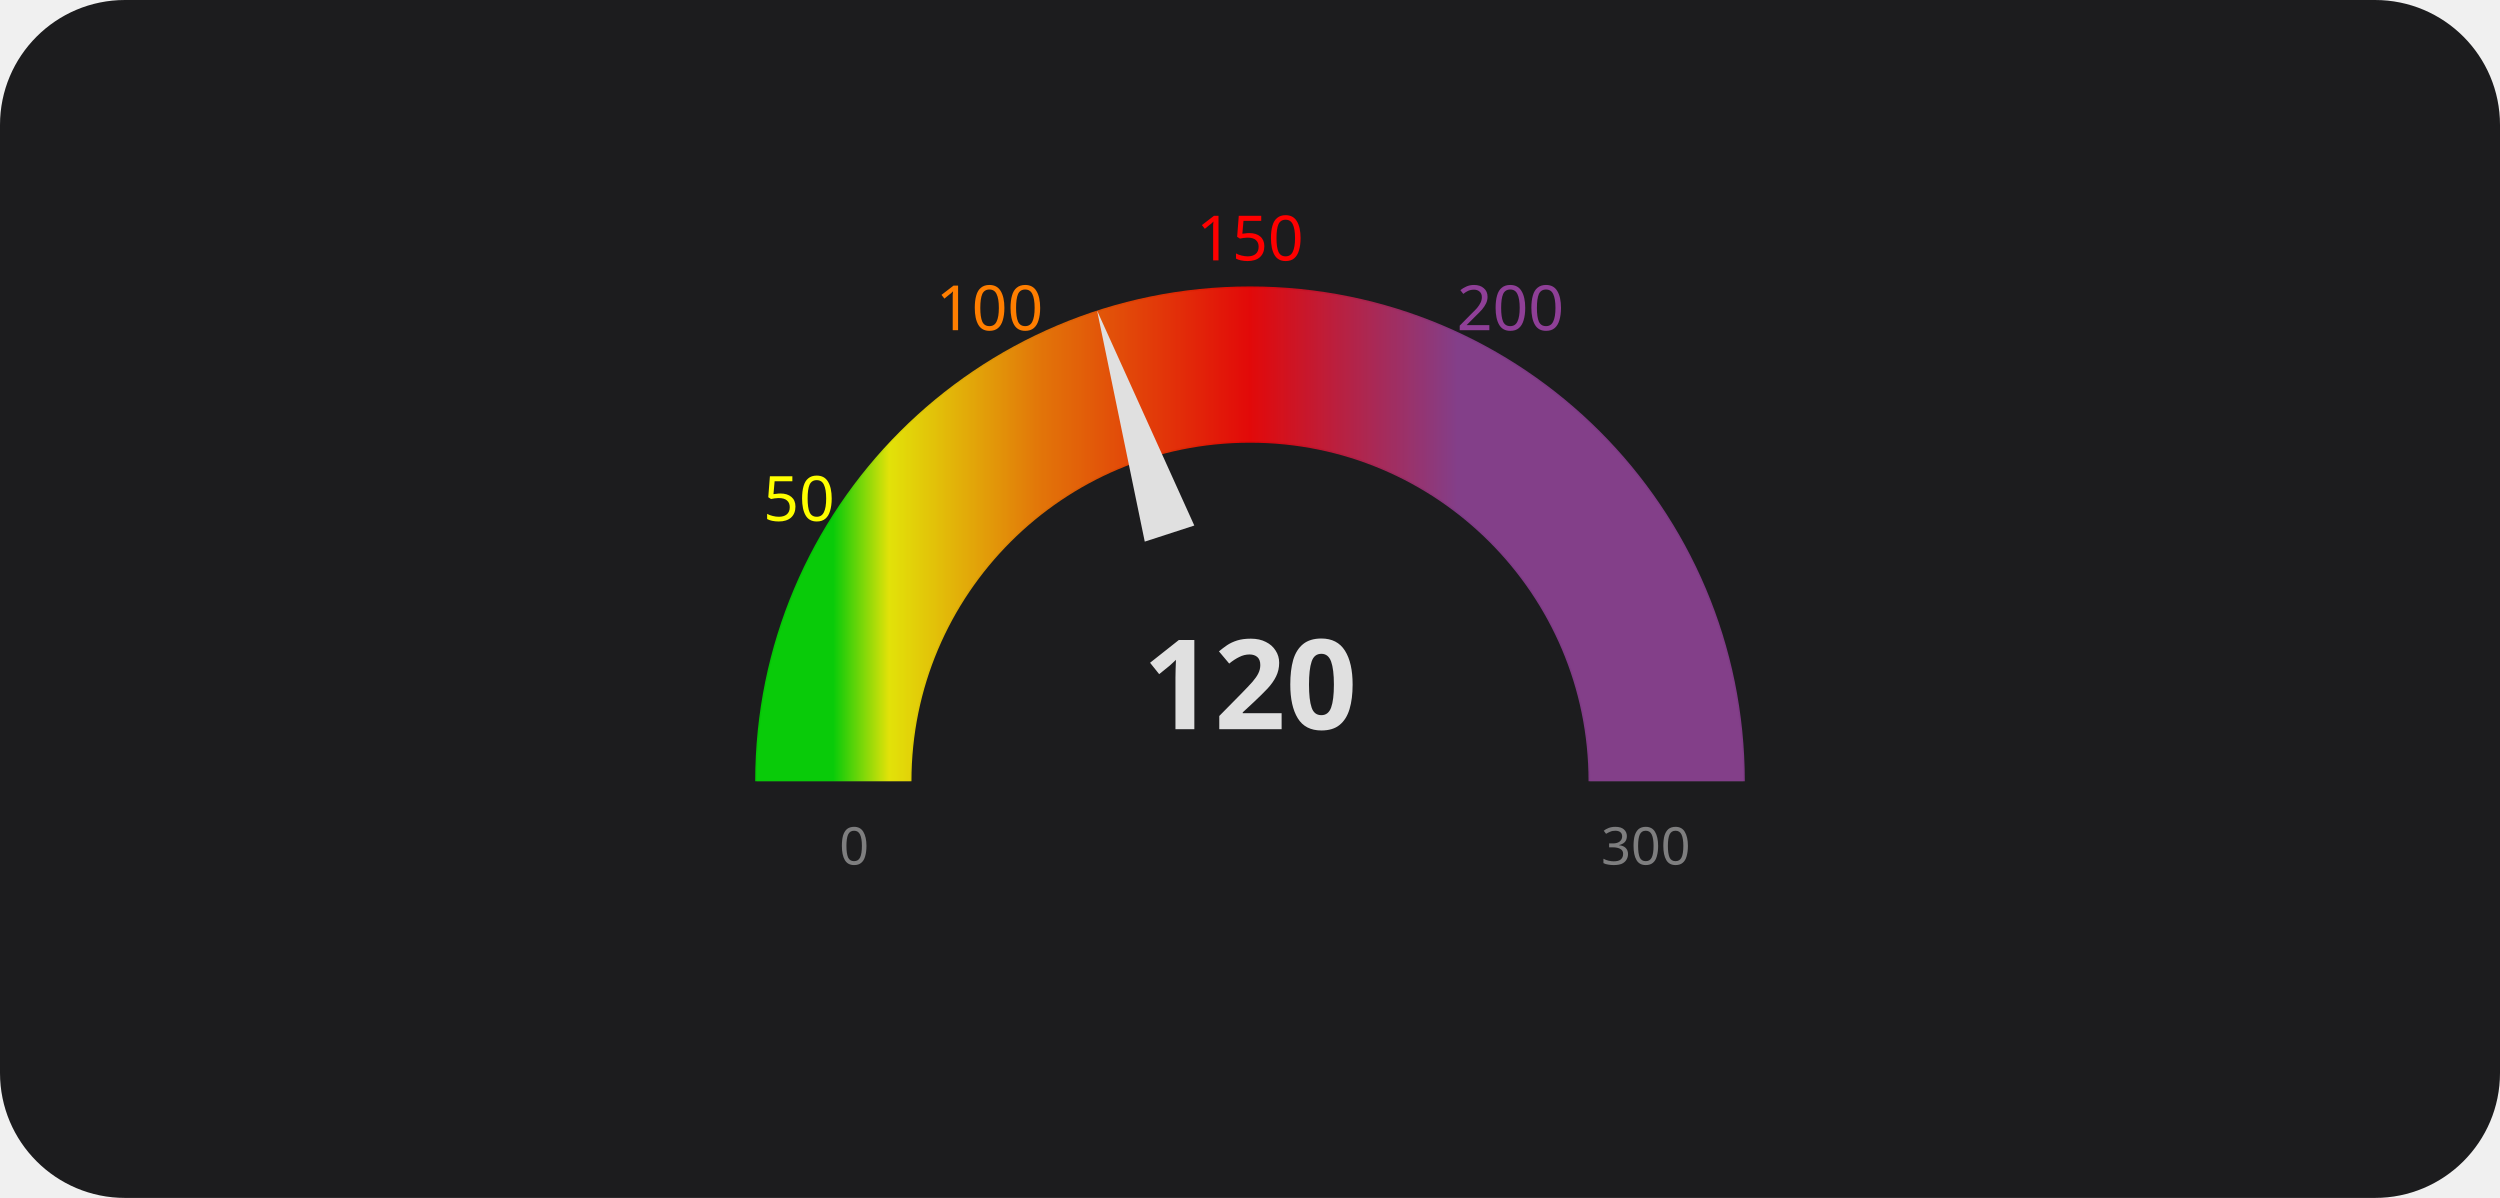
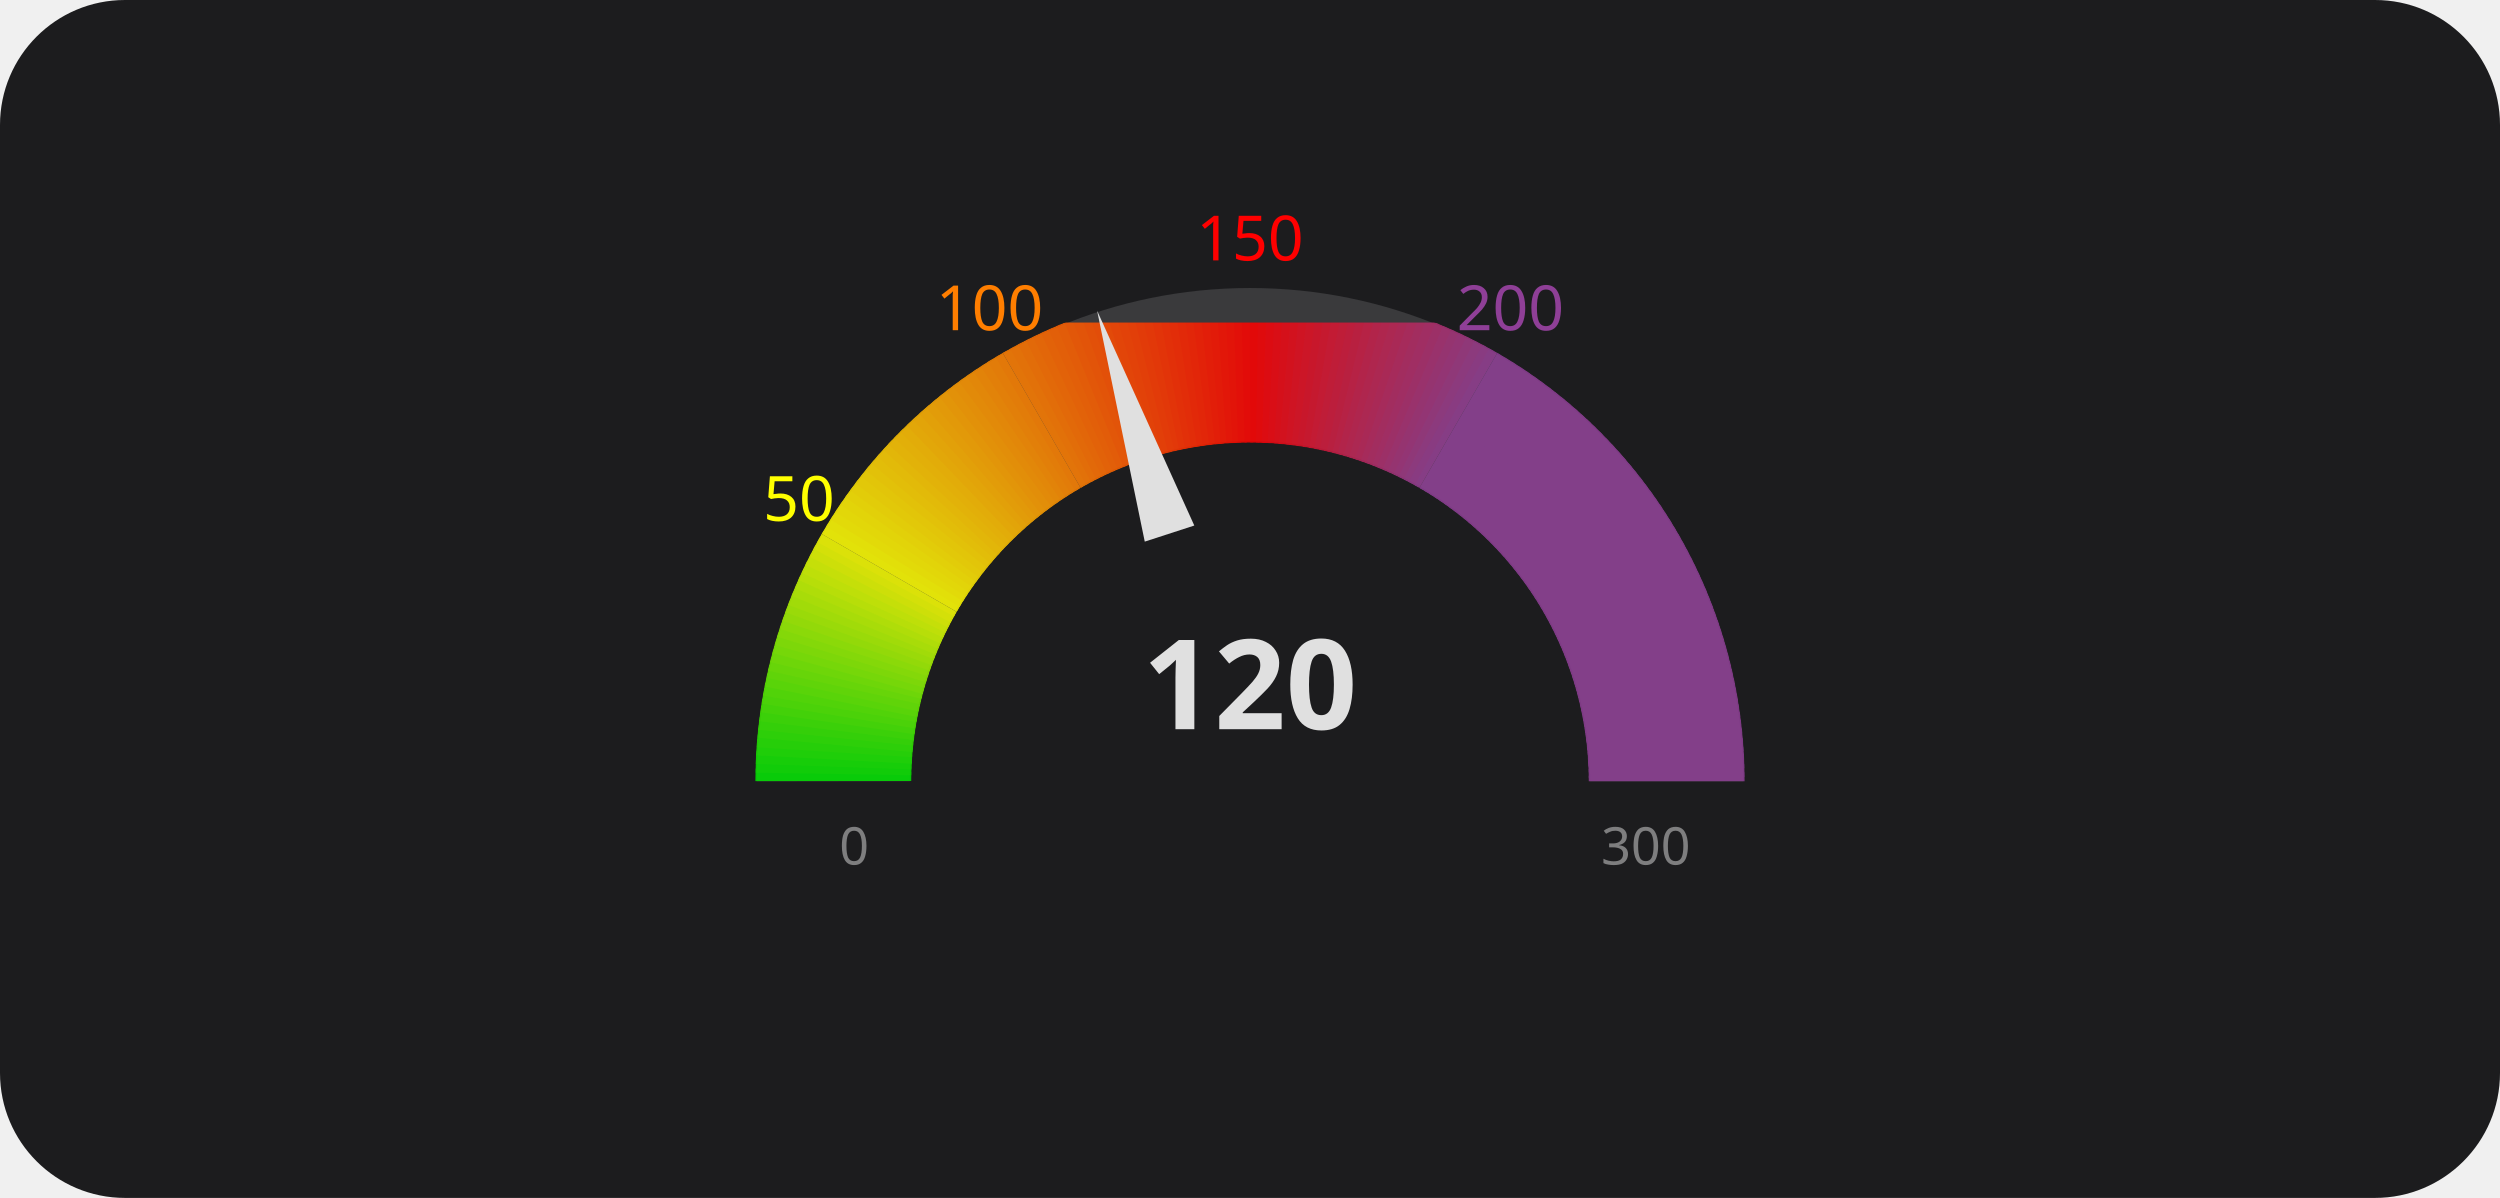
<svg xmlns="http://www.w3.org/2000/svg" width="240" height="115" viewBox="0 0 240 115">
  <rect width="240" height="115" rx="12" fill="#1c1c1e" />
  <g transform="translate(120, 75)">
    <defs>
-       <linearGradient id="aqi-grad" gradientUnits="userSpaceOnUse" x1="-40" y1="0" x2="40" y2="0">
-         <stop offset="0%" stop-color="#00e400" />
-         <stop offset="6.7%" stop-color="#ffff00" />
-         <stop offset="25%" stop-color="#ff7e00" />
-         <stop offset="50%" stop-color="#ff0000" />
-         <stop offset="75%" stop-color="#8f3f97" />
-       </linearGradient>
+       <g id="aqi-slices">
+         <path d="M -40 0 A 40 40 0 0 1 -39.99 -1.05" fill="none" stroke="rgb(0,228,0)" stroke-width="15" stroke-linecap="butt" />
+         <path d="M -39.99 -0.7 A 40 40 0 0 1 -39.96 -1.74" fill="none" stroke="rgb(9,229,0)" stroke-width="15" stroke-linecap="butt" />
+         <path d="M -39.98 -1.4 A 40 40 0 0 1 -39.93 -2.44" fill="none" stroke="rgb(17,230,0)" stroke-width="15" stroke-linecap="butt" />
+         <path d="M -39.95 -2.09 A 40 40 0 0 1 -39.88 -3.14" fill="none" stroke="rgb(26,231,0)" stroke-width="15" stroke-linecap="butt" />
+         <path d="M -39.9 -2.79 A 40 40 0 0 1 -39.82 -3.83" fill="none" stroke="rgb(34,232,0)" stroke-width="15" stroke-linecap="butt" />
+         <path d="M -39.85 -3.49 A 40 40 0 0 1 -39.74 -4.53" fill="none" stroke="rgb(42,233,0)" stroke-width="15" stroke-linecap="butt" />
+         <path d="M -39.78 -4.18 A 40 40 0 0 1 -39.66 -5.22" fill="none" stroke="rgb(51,233,0)" stroke-width="15" stroke-linecap="butt" />
+         <path d="M -39.7 -4.87 A 40 40 0 0 1 -39.56 -5.91" fill="none" stroke="rgb(59,234,0)" stroke-width="15" stroke-linecap="butt" />
+         <path d="M -39.61 -5.57 A 40 40 0 0 1 -39.45 -6.6" fill="none" stroke="rgb(68,235,0)" stroke-width="15" stroke-linecap="butt" />
+         <path d="M -39.51 -6.26 A 40 40 0 0 1 -39.33 -7.29" fill="none" stroke="rgb(77,236,0)" stroke-width="15" stroke-linecap="butt" />
+         <path d="M -39.39 -6.95 A 40 40 0 0 1 -39.2 -7.97" fill="none" stroke="rgb(85,237,0)" stroke-width="15" stroke-linecap="butt" />
+         <path d="M -39.27 -7.63 A 40 40 0 0 1 -39.05 -8.66" fill="none" stroke="rgb(94,238,0)" stroke-width="15" stroke-linecap="butt" />
+         <path d="M -39.13 -8.32 A 40 40 0 0 1 -38.89 -9.34" fill="none" stroke="rgb(102,239,0)" stroke-width="15" stroke-linecap="butt" />
+         <path d="M -38.97 -9 A 40 40 0 0 1 -38.73 -10.02" fill="none" stroke="rgb(110,240,0)" stroke-width="15" stroke-linecap="butt" />
+         <path d="M -38.81 -9.68 A 40 40 0 0 1 -38.55 -10.69" fill="none" stroke="rgb(119,241,0)" stroke-width="15" stroke-linecap="butt" />
+         <path d="M -38.64 -10.35 A 40 40 0 0 1 -38.35 -11.36" fill="none" stroke="rgb(128,242,0)" stroke-width="15" stroke-linecap="butt" />
+         <path d="M -38.45 -11.03 A 40 40 0 0 1 -38.15 -12.03" fill="none" stroke="rgb(136,242,0)" stroke-width="15" stroke-linecap="butt" />
+         <path d="M -38.25 -11.69 A 40 40 0 0 1 -37.93 -12.69" fill="none" stroke="rgb(145,243,0)" stroke-width="15" stroke-linecap="butt" />
+         <path d="M -38.04 -12.36 A 40 40 0 0 1 -37.71 -13.35" fill="none" stroke="rgb(153,244,0)" stroke-width="15" stroke-linecap="butt" />
+         <path d="M -37.82 -13.02 A 40 40 0 0 1 -37.47 -14.01" fill="none" stroke="rgb(162,245,0)" stroke-width="15" stroke-linecap="butt" />
+         <path d="M -37.59 -13.68 A 40 40 0 0 1 -37.22 -14.66" fill="none" stroke="rgb(170,246,0)" stroke-width="15" stroke-linecap="butt" />
+         <path d="M -37.34 -14.33 A 40 40 0 0 1 -36.96 -15.31" fill="none" stroke="rgb(179,247,0)" stroke-width="15" stroke-linecap="butt" />
+         <path d="M -37.09 -14.98 A 40 40 0 0 1 -36.68 -15.95" fill="none" stroke="rgb(187,248,0)" stroke-width="15" stroke-linecap="butt" />
+         <path d="M -36.82 -15.63 A 40 40 0 0 1 -36.4 -16.59" fill="none" stroke="rgb(195,249,0)" stroke-width="15" stroke-linecap="butt" />
+         <path d="M -36.54 -16.27 A 40 40 0 0 1 -36.1 -17.22" fill="none" stroke="rgb(204,250,0)" stroke-width="15" stroke-linecap="butt" />
+         <path d="M -36.25 -16.9 A 40 40 0 0 1 -35.8 -17.85" fill="none" stroke="rgb(213,251,0)" stroke-width="15" stroke-linecap="butt" />
+         <path d="M -35.95 -17.53 A 40 40 0 0 1 -35.48 -18.47" fill="none" stroke="rgb(221,251,0)" stroke-width="15" stroke-linecap="butt" />
+         <path d="M -35.64 -18.16 A 40 40 0 0 1 -35.15 -19.09" fill="none" stroke="rgb(230,252,0)" stroke-width="15" stroke-linecap="butt" />
+         <path d="M -35.32 -18.78 A 40 40 0 0 1 -34.81 -19.7" fill="none" stroke="rgb(238,253,0)" stroke-width="15" stroke-linecap="butt" />
+         <path d="M -34.98 -19.39 A 40 40 0 0 1 -34.47 -20.3" fill="none" stroke="rgb(247,254,0)" stroke-width="15" stroke-linecap="butt" />
+         <path d="M -34.64 -20 A 40 40 0 0 1 -34.11 -20.9" fill="none" stroke="rgb(255,255,0)" stroke-width="15" stroke-linecap="butt" />
+         <path d="M -34.29 -20.6 A 40 40 0 0 1 -33.74 -21.49" fill="none" stroke="rgb(255,251,0)" stroke-width="15" stroke-linecap="butt" />
+         <path d="M -33.92 -21.2 A 40 40 0 0 1 -33.36 -22.08" fill="none" stroke="rgb(255,246,0)" stroke-width="15" stroke-linecap="butt" />
+         <path d="M -33.55 -21.79 A 40 40 0 0 1 -32.97 -22.66" fill="none" stroke="rgb(255,242,0)" stroke-width="15" stroke-linecap="butt" />
+         <path d="M -33.16 -22.37 A 40 40 0 0 1 -32.56 -23.23" fill="none" stroke="rgb(255,238,0)" stroke-width="15" stroke-linecap="butt" />
+         <path d="M -32.77 -22.94 A 40 40 0 0 1 -32.15 -23.79" fill="none" stroke="rgb(255,234,0)" stroke-width="15" stroke-linecap="butt" />
+         <path d="M -32.36 -23.51 A 40 40 0 0 1 -31.73 -24.35" fill="none" stroke="rgb(255,229,0)" stroke-width="15" stroke-linecap="butt" />
+         <path d="M -31.95 -24.07 A 40 40 0 0 1 -31.3 -24.9" fill="none" stroke="rgb(255,225,0)" stroke-width="15" stroke-linecap="butt" />
+         <path d="M -31.52 -24.63 A 40 40 0 0 1 -30.86 -25.44" fill="none" stroke="rgb(255,221,0)" stroke-width="15" stroke-linecap="butt" />
+         <path d="M -31.09 -25.17 A 40 40 0 0 1 -30.42 -25.98" fill="none" stroke="rgb(255,216,0)" stroke-width="15" stroke-linecap="butt" />
+         <path d="M -30.64 -25.71 A 40 40 0 0 1 -29.96 -26.5" fill="none" stroke="rgb(255,212,0)" stroke-width="15" stroke-linecap="butt" />
+         <path d="M -30.19 -26.24 A 40 40 0 0 1 -29.49 -27.02" fill="none" stroke="rgb(255,208,0)" stroke-width="15" stroke-linecap="butt" />
+         <path d="M -29.73 -26.77 A 40 40 0 0 1 -29.01 -27.53" fill="none" stroke="rgb(255,203,0)" stroke-width="15" stroke-linecap="butt" />
+         <path d="M -29.25 -27.28 A 40 40 0 0 1 -28.53 -28.04" fill="none" stroke="rgb(255,199,0)" stroke-width="15" stroke-linecap="butt" />
+         <path d="M -28.77 -27.79 A 40 40 0 0 1 -28.04 -28.53" fill="none" stroke="rgb(255,195,0)" stroke-width="15" stroke-linecap="butt" />
+         <path d="M -28.28 -28.28 A 40 40 0 0 1 -27.53 -29.01" fill="none" stroke="rgb(255,191,0)" stroke-width="15" stroke-linecap="butt" />
+         <path d="M -27.79 -28.77 A 40 40 0 0 1 -27.02 -29.49" fill="none" stroke="rgb(255,186,0)" stroke-width="15" stroke-linecap="butt" />
+         <path d="M -27.28 -29.25 A 40 40 0 0 1 -26.5 -29.96" fill="none" stroke="rgb(255,182,0)" stroke-width="15" stroke-linecap="butt" />
+         <path d="M -26.77 -29.73 A 40 40 0 0 1 -25.98 -30.42" fill="none" stroke="rgb(255,178,0)" stroke-width="15" stroke-linecap="butt" />
+         <path d="M -26.24 -30.19 A 40 40 0 0 1 -25.44 -30.86" fill="none" stroke="rgb(255,173,0)" stroke-width="15" stroke-linecap="butt" />
+         <path d="M -25.71 -30.64 A 40 40 0 0 1 -24.9 -31.3" fill="none" stroke="rgb(255,169,0)" stroke-width="15" stroke-linecap="butt" />
+         <path d="M -25.17 -31.09 A 40 40 0 0 1 -24.35 -31.73" fill="none" stroke="rgb(255,165,0)" stroke-width="15" stroke-linecap="butt" />
+         <path d="M -24.63 -31.52 A 40 40 0 0 1 -23.79 -32.15" fill="none" stroke="rgb(255,160,0)" stroke-width="15" stroke-linecap="butt" />
+         <path d="M -24.07 -31.95 A 40 40 0 0 1 -23.23 -32.56" fill="none" stroke="rgb(255,156,0)" stroke-width="15" stroke-linecap="butt" />
+         <path d="M -23.51 -32.36 A 40 40 0 0 1 -22.66 -32.97" fill="none" stroke="rgb(255,152,0)" stroke-width="15" stroke-linecap="butt" />
+         <path d="M -22.94 -32.77 A 40 40 0 0 1 -22.08 -33.36" fill="none" stroke="rgb(255,148,0)" stroke-width="15" stroke-linecap="butt" />
+         <path d="M -22.37 -33.16 A 40 40 0 0 1 -21.49 -33.74" fill="none" stroke="rgb(255,143,0)" stroke-width="15" stroke-linecap="butt" />
+         <path d="M -21.79 -33.55 A 40 40 0 0 1 -20.9 -34.11" fill="none" stroke="rgb(255,139,0)" stroke-width="15" stroke-linecap="butt" />
+         <path d="M -21.2 -33.92 A 40 40 0 0 1 -20.3 -34.47" fill="none" stroke="rgb(255,135,0)" stroke-width="15" stroke-linecap="butt" />
+         <path d="M -20.6 -34.29 A 40 40 0 0 1 -19.7 -34.81" fill="none" stroke="rgb(255,130,0)" stroke-width="15" stroke-linecap="butt" />
+         <path d="M -20 -34.64 A 40 40 0 0 1 -19.09 -35.15" fill="none" stroke="rgb(255,126,0)" stroke-width="15" stroke-linecap="butt" />
+         <path d="M -19.39 -34.98 A 40 40 0 0 1 -18.47 -35.48" fill="none" stroke="rgb(255,122,0)" stroke-width="15" stroke-linecap="butt" />
+         <path d="M -18.78 -35.32 A 40 40 0 0 1 -17.85 -35.8" fill="none" stroke="rgb(255,118,0)" stroke-width="15" stroke-linecap="butt" />
+         <path d="M -18.16 -35.64 A 40 40 0 0 1 -17.22 -36.1" fill="none" stroke="rgb(255,113,0)" stroke-width="15" stroke-linecap="butt" />
+         <path d="M -17.53 -35.95 A 40 40 0 0 1 -16.59 -36.4" fill="none" stroke="rgb(255,109,0)" stroke-width="15" stroke-linecap="butt" />
+         <path d="M -16.9 -36.25 A 40 40 0 0 1 -15.95 -36.68" fill="none" stroke="rgb(255,105,0)" stroke-width="15" stroke-linecap="butt" />
+         <path d="M -16.27 -36.54 A 40 40 0 0 1 -15.31 -36.96" fill="none" stroke="rgb(255,101,0)" stroke-width="15" stroke-linecap="butt" />
+         <path d="M -15.63 -36.82 A 40 40 0 0 1 -14.66 -37.22" fill="none" stroke="rgb(255,97,0)" stroke-width="15" stroke-linecap="butt" />
+         <path d="M -14.98 -37.09 A 40 40 0 0 1 -14.01 -37.47" fill="none" stroke="rgb(255,92,0)" stroke-width="15" stroke-linecap="butt" />
+         <path d="M -14.33 -37.34 A 40 40 0 0 1 -13.35 -37.71" fill="none" stroke="rgb(255,88,0)" stroke-width="15" stroke-linecap="butt" />
+         <path d="M -13.68 -37.59 A 40 40 0 0 1 -12.69 -37.93" fill="none" stroke="rgb(255,84,0)" stroke-width="15" stroke-linecap="butt" />
+         <path d="M -13.02 -37.82 A 40 40 0 0 1 -12.03 -38.15" fill="none" stroke="rgb(255,80,0)" stroke-width="15" stroke-linecap="butt" />
+         <path d="M -12.36 -38.04 A 40 40 0 0 1 -11.36 -38.35" fill="none" stroke="rgb(255,76,0)" stroke-width="15" stroke-linecap="butt" />
+         <path d="M -11.69 -38.25 A 40 40 0 0 1 -10.69 -38.55" fill="none" stroke="rgb(255,71,0)" stroke-width="15" stroke-linecap="butt" />
+         <path d="M -11.03 -38.45 A 40 40 0 0 1 -10.02 -38.73" fill="none" stroke="rgb(255,67,0)" stroke-width="15" stroke-linecap="butt" />
+         <path d="M -10.35 -38.64 A 40 40 0 0 1 -9.34 -38.89" fill="none" stroke="rgb(255,63,0)" stroke-width="15" stroke-linecap="butt" />
+         <path d="M -9.68 -38.81 A 40 40 0 0 1 -8.66 -39.05" fill="none" stroke="rgb(255,59,0)" stroke-width="15" stroke-linecap="butt" />
+         <path d="M -9 -38.97 A 40 40 0 0 1 -7.97 -39.2" fill="none" stroke="rgb(255,55,0)" stroke-width="15" stroke-linecap="butt" />
+         <path d="M -8.32 -39.13 A 40 40 0 0 1 -7.29 -39.33" fill="none" stroke="rgb(255,50,0)" stroke-width="15" stroke-linecap="butt" />
+         <path d="M -7.63 -39.27 A 40 40 0 0 1 -6.6 -39.45" fill="none" stroke="rgb(255,46,0)" stroke-width="15" stroke-linecap="butt" />
+         <path d="M -6.95 -39.39 A 40 40 0 0 1 -5.91 -39.56" fill="none" stroke="rgb(255,42,0)" stroke-width="15" stroke-linecap="butt" />
+         <path d="M -6.26 -39.51 A 40 40 0 0 1 -5.22 -39.66" fill="none" stroke="rgb(255,38,0)" stroke-width="15" stroke-linecap="butt" />
+         <path d="M -5.57 -39.61 A 40 40 0 0 1 -4.53 -39.74" fill="none" stroke="rgb(255,34,0)" stroke-width="15" stroke-linecap="butt" />
+         <path d="M -4.87 -39.7 A 40 40 0 0 1 -3.83 -39.82" fill="none" stroke="rgb(255,29,0)" stroke-width="15" stroke-linecap="butt" />
+         <path d="M -4.18 -39.78 A 40 40 0 0 1 -3.14 -39.88" fill="none" stroke="rgb(255,25,0)" stroke-width="15" stroke-linecap="butt" />
+         <path d="M -3.49 -39.85 A 40 40 0 0 1 -2.44 -39.93" fill="none" stroke="rgb(255,21,0)" stroke-width="15" stroke-linecap="butt" />
+         <path d="M -2.79 -39.9 A 40 40 0 0 1 -1.74 -39.96" fill="none" stroke="rgb(255,17,0)" stroke-width="15" stroke-linecap="butt" />
+         <path d="M -2.09 -39.95 A 40 40 0 0 1 -1.05 -39.99" fill="none" stroke="rgb(255,13,0)" stroke-width="15" stroke-linecap="butt" />
+         <path d="M -1.4 -39.98 A 40 40 0 0 1 -0.35 -40" fill="none" stroke="rgb(255,8,0)" stroke-width="15" stroke-linecap="butt" />
+         <path d="M -0.7 -39.99 A 40 40 0 0 1 0.35 -40" fill="none" stroke="rgb(255,4,0)" stroke-width="15" stroke-linecap="butt" />
+         <path d="M 0 -40 A 40 40 0 0 1 1.05 -39.99" fill="none" stroke="rgb(255,0,0)" stroke-width="15" stroke-linecap="butt" />
+         <path d="M 0.7 -39.99 A 40 40 0 0 1 1.74 -39.96" fill="none" stroke="rgb(251,2,5)" stroke-width="15" stroke-linecap="butt" />
+         <path d="M 1.4 -39.98 A 40 40 0 0 1 2.44 -39.93" fill="none" stroke="rgb(248,4,10)" stroke-width="15" stroke-linecap="butt" />
+         <path d="M 2.09 -39.95 A 40 40 0 0 1 3.14 -39.88" fill="none" stroke="rgb(244,6,15)" stroke-width="15" stroke-linecap="butt" />
+         <path d="M 2.79 -39.9 A 40 40 0 0 1 3.83 -39.82" fill="none" stroke="rgb(240,8,20)" stroke-width="15" stroke-linecap="butt" />
+         <path d="M 3.49 -39.85 A 40 40 0 0 1 4.53 -39.74" fill="none" stroke="rgb(236,11,25)" stroke-width="15" stroke-linecap="butt" />
+         <path d="M 4.18 -39.78 A 40 40 0 0 1 5.22 -39.66" fill="none" stroke="rgb(233,13,30)" stroke-width="15" stroke-linecap="butt" />
+         <path d="M 4.87 -39.7 A 40 40 0 0 1 5.91 -39.56" fill="none" stroke="rgb(229,15,35)" stroke-width="15" stroke-linecap="butt" />
+         <path d="M 5.57 -39.61 A 40 40 0 0 1 6.6 -39.45" fill="none" stroke="rgb(225,17,40)" stroke-width="15" stroke-linecap="butt" />
+         <path d="M 6.26 -39.51 A 40 40 0 0 1 7.29 -39.33" fill="none" stroke="rgb(221,19,45)" stroke-width="15" stroke-linecap="butt" />
+         <path d="M 6.95 -39.39 A 40 40 0 0 1 7.97 -39.2" fill="none" stroke="rgb(218,21,50)" stroke-width="15" stroke-linecap="butt" />
+         <path d="M 7.63 -39.27 A 40 40 0 0 1 8.66 -39.05" fill="none" stroke="rgb(214,23,55)" stroke-width="15" stroke-linecap="butt" />
+         <path d="M 8.32 -39.13 A 40 40 0 0 1 9.34 -38.89" fill="none" stroke="rgb(210,25,60)" stroke-width="15" stroke-linecap="butt" />
+         <path d="M 9 -38.97 A 40 40 0 0 1 10.02 -38.73" fill="none" stroke="rgb(206,27,65)" stroke-width="15" stroke-linecap="butt" />
+         <path d="M 9.68 -38.81 A 40 40 0 0 1 10.69 -38.55" fill="none" stroke="rgb(203,29,70)" stroke-width="15" stroke-linecap="butt" />
+         <path d="M 10.35 -38.64 A 40 40 0 0 1 11.36 -38.35" fill="none" stroke="rgb(199,32,76)" stroke-width="15" stroke-linecap="butt" />
+         <path d="M 11.03 -38.45 A 40 40 0 0 1 12.03 -38.15" fill="none" stroke="rgb(195,34,81)" stroke-width="15" stroke-linecap="butt" />
+         <path d="M 11.69 -38.25 A 40 40 0 0 1 12.69 -37.93" fill="none" stroke="rgb(192,36,86)" stroke-width="15" stroke-linecap="butt" />
+         <path d="M 12.36 -38.04 A 40 40 0 0 1 13.35 -37.71" fill="none" stroke="rgb(188,38,91)" stroke-width="15" stroke-linecap="butt" />
+         <path d="M 13.02 -37.82 A 40 40 0 0 1 14.01 -37.47" fill="none" stroke="rgb(184,40,96)" stroke-width="15" stroke-linecap="butt" />
+         <path d="M 13.68 -37.59 A 40 40 0 0 1 14.66 -37.22" fill="none" stroke="rgb(180,42,101)" stroke-width="15" stroke-linecap="butt" />
+         <path d="M 14.33 -37.34 A 40 40 0 0 1 15.31 -36.96" fill="none" stroke="rgb(177,44,106)" stroke-width="15" stroke-linecap="butt" />
+         <path d="M 14.98 -37.09 A 40 40 0 0 1 15.95 -36.68" fill="none" stroke="rgb(173,46,111)" stroke-width="15" stroke-linecap="butt" />
+         <path d="M 15.63 -36.82 A 40 40 0 0 1 16.59 -36.4" fill="none" stroke="rgb(169,48,116)" stroke-width="15" stroke-linecap="butt" />
+         <path d="M 16.27 -36.54 A 40 40 0 0 1 17.22 -36.1" fill="none" stroke="rgb(165,50,121)" stroke-width="15" stroke-linecap="butt" />
+         <path d="M 16.9 -36.25 A 40 40 0 0 1 17.85 -35.8" fill="none" stroke="rgb(162,52,126)" stroke-width="15" stroke-linecap="butt" />
+         <path d="M 17.53 -35.95 A 40 40 0 0 1 18.47 -35.48" fill="none" stroke="rgb(158,55,131)" stroke-width="15" stroke-linecap="butt" />
+         <path d="M 18.16 -35.64 A 40 40 0 0 1 19.09 -35.15" fill="none" stroke="rgb(154,57,136)" stroke-width="15" stroke-linecap="butt" />
+         <path d="M 18.78 -35.32 A 40 40 0 0 1 19.7 -34.81" fill="none" stroke="rgb(150,59,141)" stroke-width="15" stroke-linecap="butt" />
+         <path d="M 19.39 -34.98 A 40 40 0 0 1 20.3 -34.47" fill="none" stroke="rgb(147,61,146)" stroke-width="15" stroke-linecap="butt" />
+         <path d="M 20 -34.64 A 40 40 0 0 1 20.9 -34.11" fill="none" stroke="rgb(143,63,151)" stroke-width="15" stroke-linecap="butt" />
+         <path d="M 20.6 -34.29 A 40 40 0 0 1 21.49 -33.74" fill="none" stroke="rgb(143,63,151)" stroke-width="15" stroke-linecap="butt" />
+         <path d="M 21.2 -33.92 A 40 40 0 0 1 22.08 -33.36" fill="none" stroke="rgb(143,63,151)" stroke-width="15" stroke-linecap="butt" />
+         <path d="M 21.79 -33.55 A 40 40 0 0 1 22.66 -32.97" fill="none" stroke="rgb(143,63,151)" stroke-width="15" stroke-linecap="butt" />
+         <path d="M 22.37 -33.16 A 40 40 0 0 1 23.23 -32.56" fill="none" stroke="rgb(143,63,151)" stroke-width="15" stroke-linecap="butt" />
+         <path d="M 22.94 -32.77 A 40 40 0 0 1 23.79 -32.15" fill="none" stroke="rgb(143,63,151)" stroke-width="15" stroke-linecap="butt" />
+         <path d="M 23.51 -32.36 A 40 40 0 0 1 24.35 -31.73" fill="none" stroke="rgb(143,63,151)" stroke-width="15" stroke-linecap="butt" />
+         <path d="M 24.07 -31.95 A 40 40 0 0 1 24.9 -31.3" fill="none" stroke="rgb(143,63,151)" stroke-width="15" stroke-linecap="butt" />
+         <path d="M 24.63 -31.52 A 40 40 0 0 1 25.44 -30.86" fill="none" stroke="rgb(143,63,151)" stroke-width="15" stroke-linecap="butt" />
+         <path d="M 25.17 -31.09 A 40 40 0 0 1 25.98 -30.42" fill="none" stroke="rgb(143,63,151)" stroke-width="15" stroke-linecap="butt" />
+         <path d="M 25.71 -30.64 A 40 40 0 0 1 26.5 -29.96" fill="none" stroke="rgb(143,63,151)" stroke-width="15" stroke-linecap="butt" />
+         <path d="M 26.24 -30.19 A 40 40 0 0 1 27.02 -29.49" fill="none" stroke="rgb(143,63,151)" stroke-width="15" stroke-linecap="butt" />
+         <path d="M 26.77 -29.73 A 40 40 0 0 1 27.53 -29.01" fill="none" stroke="rgb(143,63,151)" stroke-width="15" stroke-linecap="butt" />
+         <path d="M 27.28 -29.25 A 40 40 0 0 1 28.04 -28.53" fill="none" stroke="rgb(143,63,151)" stroke-width="15" stroke-linecap="butt" />
+         <path d="M 27.79 -28.77 A 40 40 0 0 1 28.53 -28.04" fill="none" stroke="rgb(143,63,151)" stroke-width="15" stroke-linecap="butt" />
+         <path d="M 28.28 -28.28 A 40 40 0 0 1 29.01 -27.53" fill="none" stroke="rgb(143,63,151)" stroke-width="15" stroke-linecap="butt" />
+         <path d="M 28.77 -27.79 A 40 40 0 0 1 29.49 -27.02" fill="none" stroke="rgb(143,63,151)" stroke-width="15" stroke-linecap="butt" />
+         <path d="M 29.25 -27.28 A 40 40 0 0 1 29.96 -26.5" fill="none" stroke="rgb(143,63,151)" stroke-width="15" stroke-linecap="butt" />
+         <path d="M 29.73 -26.77 A 40 40 0 0 1 30.42 -25.98" fill="none" stroke="rgb(143,63,151)" stroke-width="15" stroke-linecap="butt" />
+         <path d="M 30.19 -26.24 A 40 40 0 0 1 30.86 -25.44" fill="none" stroke="rgb(143,63,151)" stroke-width="15" stroke-linecap="butt" />
+         <path d="M 30.64 -25.71 A 40 40 0 0 1 31.3 -24.9" fill="none" stroke="rgb(143,63,151)" stroke-width="15" stroke-linecap="butt" />
+         <path d="M 31.09 -25.17 A 40 40 0 0 1 31.73 -24.35" fill="none" stroke="rgb(143,63,151)" stroke-width="15" stroke-linecap="butt" />
+         <path d="M 31.52 -24.63 A 40 40 0 0 1 32.15 -23.79" fill="none" stroke="rgb(143,63,151)" stroke-width="15" stroke-linecap="butt" />
+         <path d="M 31.95 -24.07 A 40 40 0 0 1 32.56 -23.23" fill="none" stroke="rgb(143,63,151)" stroke-width="15" stroke-linecap="butt" />
+         <path d="M 32.36 -23.51 A 40 40 0 0 1 32.97 -22.66" fill="none" stroke="rgb(143,63,151)" stroke-width="15" stroke-linecap="butt" />
+         <path d="M 32.77 -22.94 A 40 40 0 0 1 33.36 -22.08" fill="none" stroke="rgb(143,63,151)" stroke-width="15" stroke-linecap="butt" />
+         <path d="M 33.16 -22.37 A 40 40 0 0 1 33.74 -21.49" fill="none" stroke="rgb(143,63,151)" stroke-width="15" stroke-linecap="butt" />
+         <path d="M 33.55 -21.79 A 40 40 0 0 1 34.11 -20.9" fill="none" stroke="rgb(143,63,151)" stroke-width="15" stroke-linecap="butt" />
+         <path d="M 33.92 -21.2 A 40 40 0 0 1 34.47 -20.3" fill="none" stroke="rgb(143,63,151)" stroke-width="15" stroke-linecap="butt" />
+         <path d="M 34.29 -20.6 A 40 40 0 0 1 34.81 -19.7" fill="none" stroke="rgb(143,63,151)" stroke-width="15" stroke-linecap="butt" />
+         <path d="M 34.64 -20 A 40 40 0 0 1 35.15 -19.09" fill="none" stroke="rgb(143,63,151)" stroke-width="15" stroke-linecap="butt" />
+         <path d="M 34.98 -19.39 A 40 40 0 0 1 35.48 -18.47" fill="none" stroke="rgb(143,63,151)" stroke-width="15" stroke-linecap="butt" />
+         <path d="M 35.32 -18.78 A 40 40 0 0 1 35.8 -17.85" fill="none" stroke="rgb(143,63,151)" stroke-width="15" stroke-linecap="butt" />
+         <path d="M 35.64 -18.16 A 40 40 0 0 1 36.1 -17.22" fill="none" stroke="rgb(143,63,151)" stroke-width="15" stroke-linecap="butt" />
+         <path d="M 35.95 -17.53 A 40 40 0 0 1 36.4 -16.59" fill="none" stroke="rgb(143,63,151)" stroke-width="15" stroke-linecap="butt" />
+         <path d="M 36.25 -16.9 A 40 40 0 0 1 36.68 -15.95" fill="none" stroke="rgb(143,63,151)" stroke-width="15" stroke-linecap="butt" />
+         <path d="M 36.54 -16.27 A 40 40 0 0 1 36.96 -15.31" fill="none" stroke="rgb(143,63,151)" stroke-width="15" stroke-linecap="butt" />
+         <path d="M 36.82 -15.63 A 40 40 0 0 1 37.22 -14.66" fill="none" stroke="rgb(143,63,151)" stroke-width="15" stroke-linecap="butt" />
+         <path d="M 37.09 -14.98 A 40 40 0 0 1 37.47 -14.01" fill="none" stroke="rgb(143,63,151)" stroke-width="15" stroke-linecap="butt" />
+         <path d="M 37.34 -14.33 A 40 40 0 0 1 37.71 -13.35" fill="none" stroke="rgb(143,63,151)" stroke-width="15" stroke-linecap="butt" />
+         <path d="M 37.59 -13.68 A 40 40 0 0 1 37.93 -12.69" fill="none" stroke="rgb(143,63,151)" stroke-width="15" stroke-linecap="butt" />
+         <path d="M 37.82 -13.02 A 40 40 0 0 1 38.15 -12.03" fill="none" stroke="rgb(143,63,151)" stroke-width="15" stroke-linecap="butt" />
+         <path d="M 38.04 -12.36 A 40 40 0 0 1 38.35 -11.36" fill="none" stroke="rgb(143,63,151)" stroke-width="15" stroke-linecap="butt" />
+         <path d="M 38.25 -11.69 A 40 40 0 0 1 38.55 -10.69" fill="none" stroke="rgb(143,63,151)" stroke-width="15" stroke-linecap="butt" />
+         <path d="M 38.45 -11.03 A 40 40 0 0 1 38.73 -10.02" fill="none" stroke="rgb(143,63,151)" stroke-width="15" stroke-linecap="butt" />
+         <path d="M 38.64 -10.35 A 40 40 0 0 1 38.89 -9.34" fill="none" stroke="rgb(143,63,151)" stroke-width="15" stroke-linecap="butt" />
+         <path d="M 38.81 -9.68 A 40 40 0 0 1 39.05 -8.66" fill="none" stroke="rgb(143,63,151)" stroke-width="15" stroke-linecap="butt" />
+         <path d="M 38.97 -9 A 40 40 0 0 1 39.2 -7.97" fill="none" stroke="rgb(143,63,151)" stroke-width="15" stroke-linecap="butt" />
+         <path d="M 39.13 -8.32 A 40 40 0 0 1 39.33 -7.29" fill="none" stroke="rgb(143,63,151)" stroke-width="15" stroke-linecap="butt" />
+         <path d="M 39.27 -7.63 A 40 40 0 0 1 39.45 -6.6" fill="none" stroke="rgb(143,63,151)" stroke-width="15" stroke-linecap="butt" />
+         <path d="M 39.39 -6.95 A 40 40 0 0 1 39.56 -5.91" fill="none" stroke="rgb(143,63,151)" stroke-width="15" stroke-linecap="butt" />
+         <path d="M 39.51 -6.26 A 40 40 0 0 1 39.66 -5.22" fill="none" stroke="rgb(143,63,151)" stroke-width="15" stroke-linecap="butt" />
+         <path d="M 39.61 -5.57 A 40 40 0 0 1 39.74 -4.53" fill="none" stroke="rgb(143,63,151)" stroke-width="15" stroke-linecap="butt" />
+         <path d="M 39.7 -4.87 A 40 40 0 0 1 39.82 -3.83" fill="none" stroke="rgb(143,63,151)" stroke-width="15" stroke-linecap="butt" />
+         <path d="M 39.78 -4.18 A 40 40 0 0 1 39.88 -3.14" fill="none" stroke="rgb(143,63,151)" stroke-width="15" stroke-linecap="butt" />
+         <path d="M 39.85 -3.49 A 40 40 0 0 1 39.93 -2.44" fill="none" stroke="rgb(143,63,151)" stroke-width="15" stroke-linecap="butt" />
+         <path d="M 39.9 -2.79 A 40 40 0 0 1 39.96 -1.74" fill="none" stroke="rgb(143,63,151)" stroke-width="15" stroke-linecap="butt" />
+         <path d="M 39.95 -2.09 A 40 40 0 0 1 39.99 -1.05" fill="none" stroke="rgb(143,63,151)" stroke-width="15" stroke-linecap="butt" />
+         <path d="M 39.98 -1.4 A 40 40 0 0 1 40 -0.35" fill="none" stroke="rgb(143,63,151)" stroke-width="15" stroke-linecap="butt" />
+         <path d="M 39.99 -0.7 A 40 40 0 0 1 40 0.35" fill="none" stroke="rgb(143,63,151)" stroke-width="15" stroke-linecap="butt" />
+       </g>
+       <mask id="aqi-mask">
+         <path d="M -40 0 A 40 40 0 0 1 -34.64 -20" stroke="white" fill="none" stroke-width="15" opacity="0.85" />
+         <path d="M -34.64 -20 A 40 40 0 0 1 -20 -34.64" stroke="white" fill="none" stroke-width="15" opacity="0.85" />
+         <path d="M -20 -34.64 A 40 40 0 0 1 0 -40" stroke="white" fill="none" stroke-width="15" opacity="0.85" />
+         <path d="M 0 -40 A 40 40 0 0 1 20 -34.64" stroke="white" fill="none" stroke-width="15" opacity="0.85" />
+         <path d="M 20 -34.64 A 40 40 0 0 1 40 0" stroke="white" fill="none" stroke-width="15" opacity="0.85" />
+       </mask>
    </defs>
    <path d="M -40 0 A 40 40 0 0 1 40 0" fill="none" stroke="#3a3a3c" stroke-width="14.7" stroke-linecap="butt" />
-     <path d="M -40 0 A 40 40 0 0 1 40 0" stroke="url(#aqi-grad)" fill="none" stroke-width="15" opacity="0.85" />
+     <use href="#aqi-slices" mask="url(#aqi-mask)" />
    <path d="M -25 -2.5 L -47.5 0 L -25 2.5 z" fill="#e0e0e0" transform="rotate(72)" />
    <text x="0" y="-5" text-anchor="middle" font-family="sans-serif" font-size="12" fill="#e0e0e0" font-weight="bold">120</text>
    <text x="-38" y="8" text-anchor="middle" font-family="sans-serif" font-size="5" fill="#e0e0e0" opacity="0.5">0</text>
    <text x="38" y="8" text-anchor="middle" font-family="sans-serif" font-size="5" fill="#e0e0e0" opacity="0.5">300</text>
  </g>
  <text x="76.7" y="50" text-anchor="middle" font-family="sans-serif" font-size="6" fill="#ffff00">50</text>
  <text x="95" y="31.7" text-anchor="middle" font-family="sans-serif" font-size="6" fill="#ff7e00">100</text>
  <text x="120" y="25" text-anchor="middle" font-family="sans-serif" font-size="6" fill="#ff0000">150</text>
  <text x="145" y="31.7" text-anchor="middle" font-family="sans-serif" font-size="6" fill="#8f3f97">200</text>
</svg>
